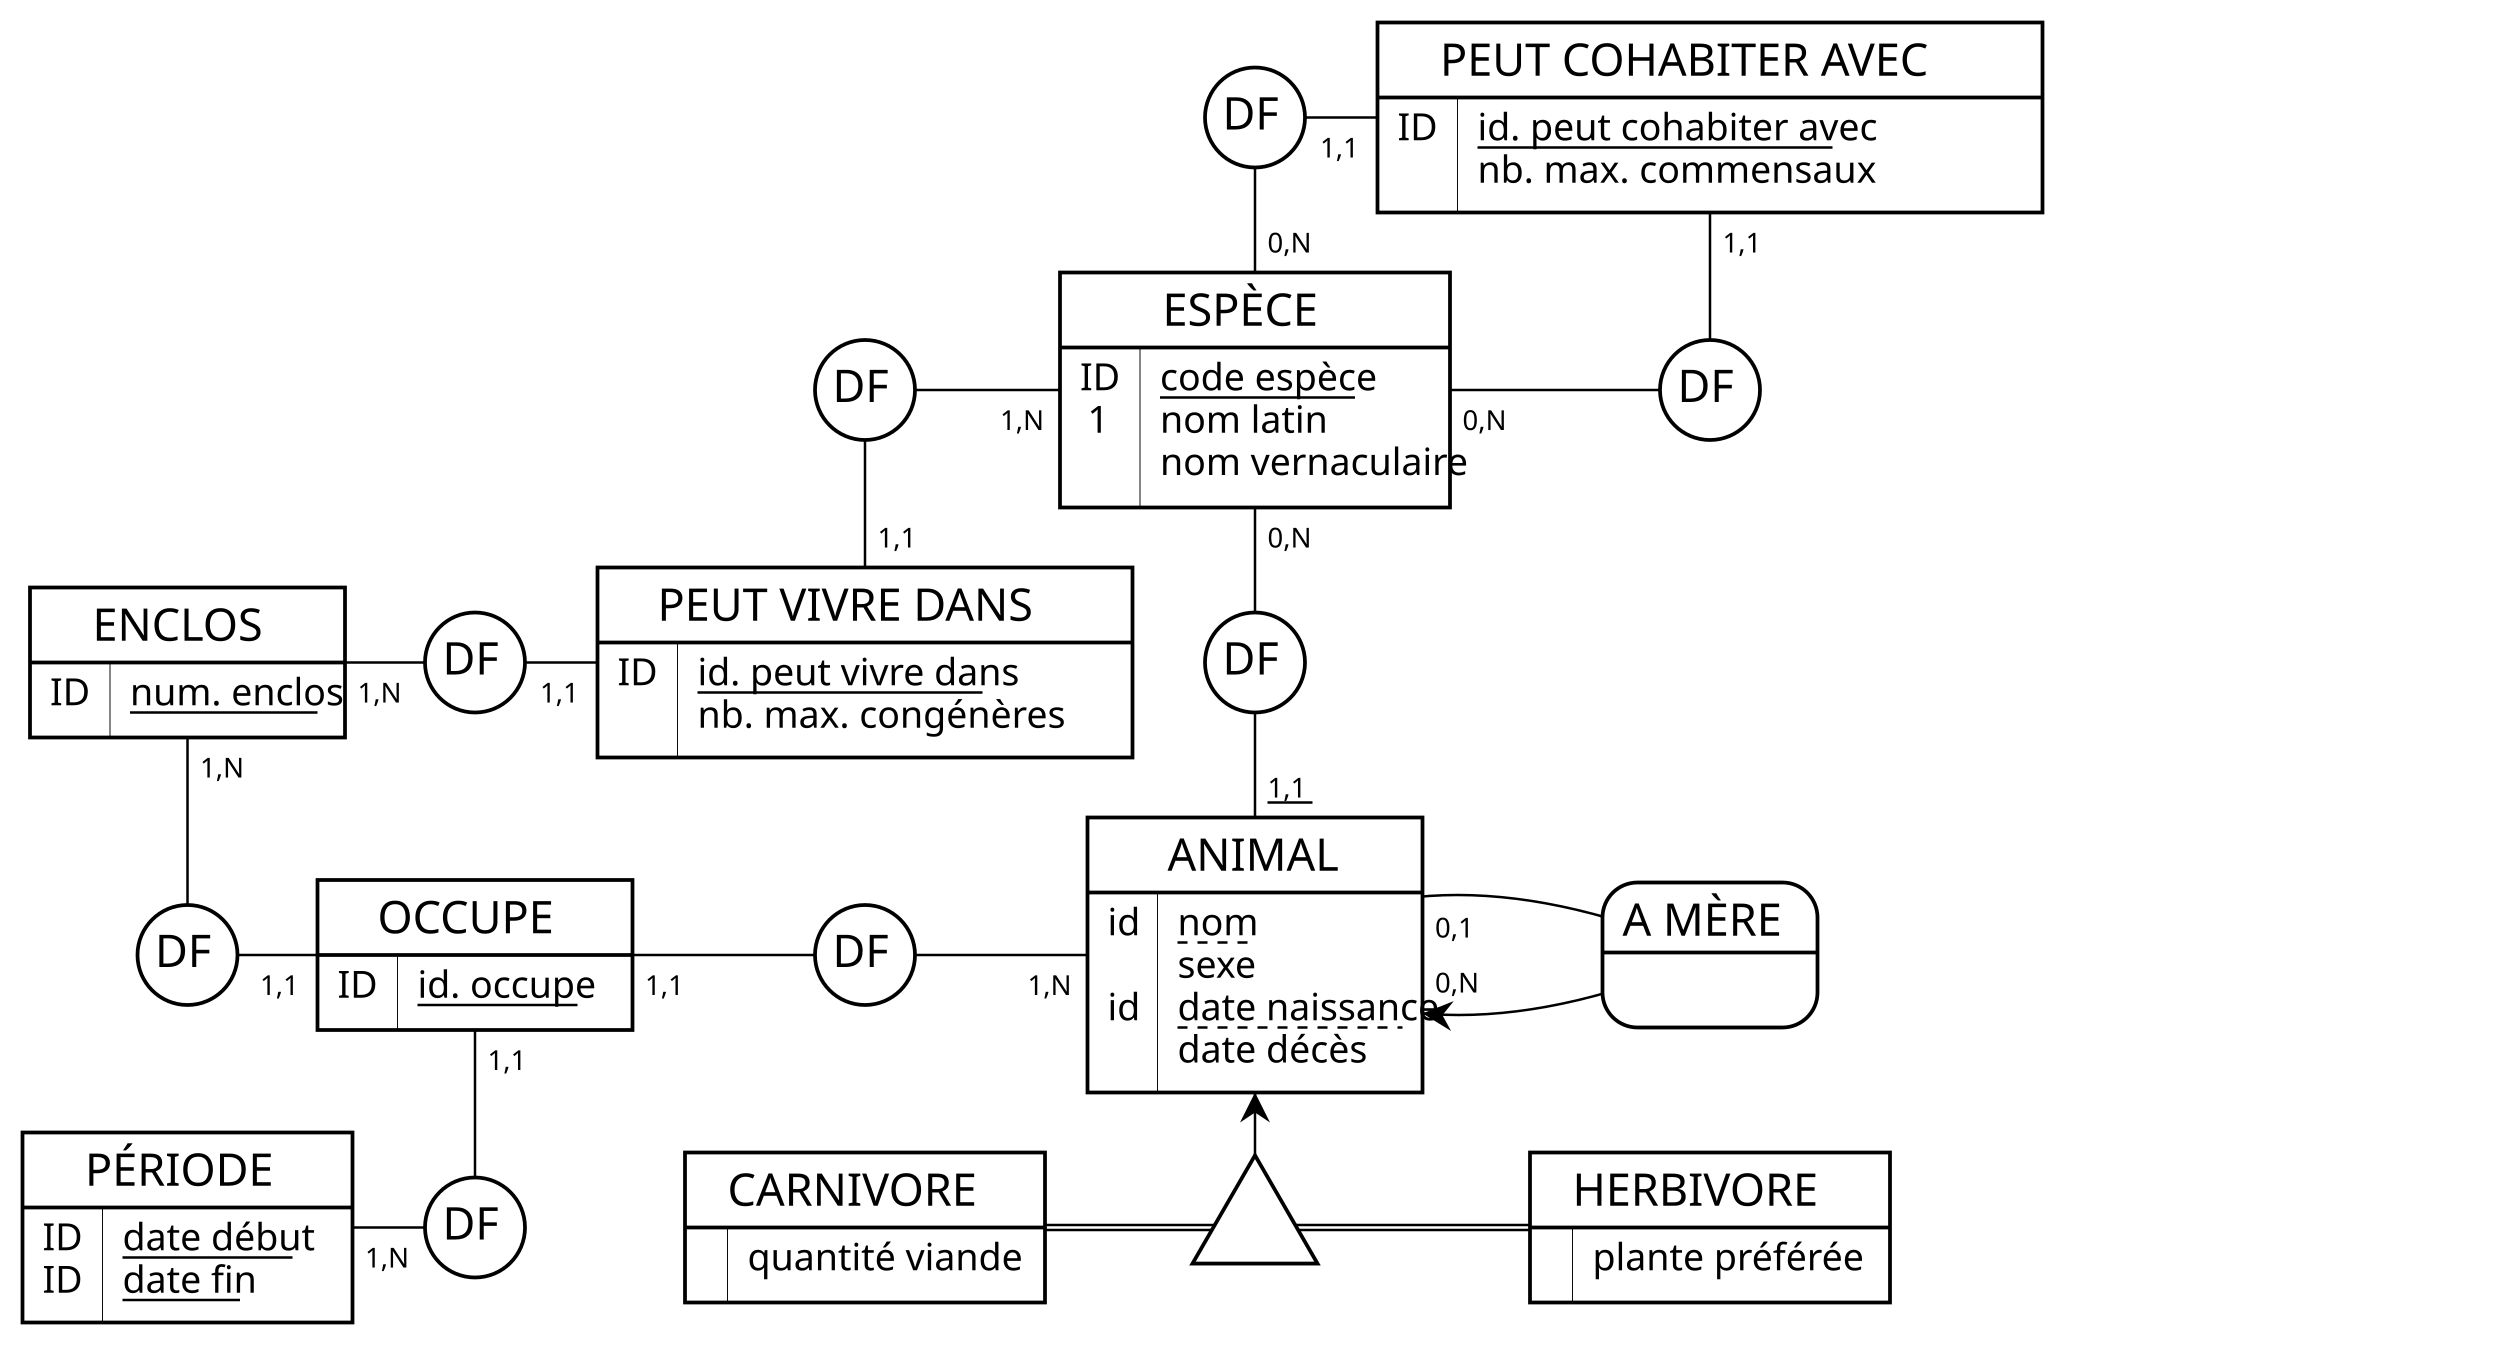
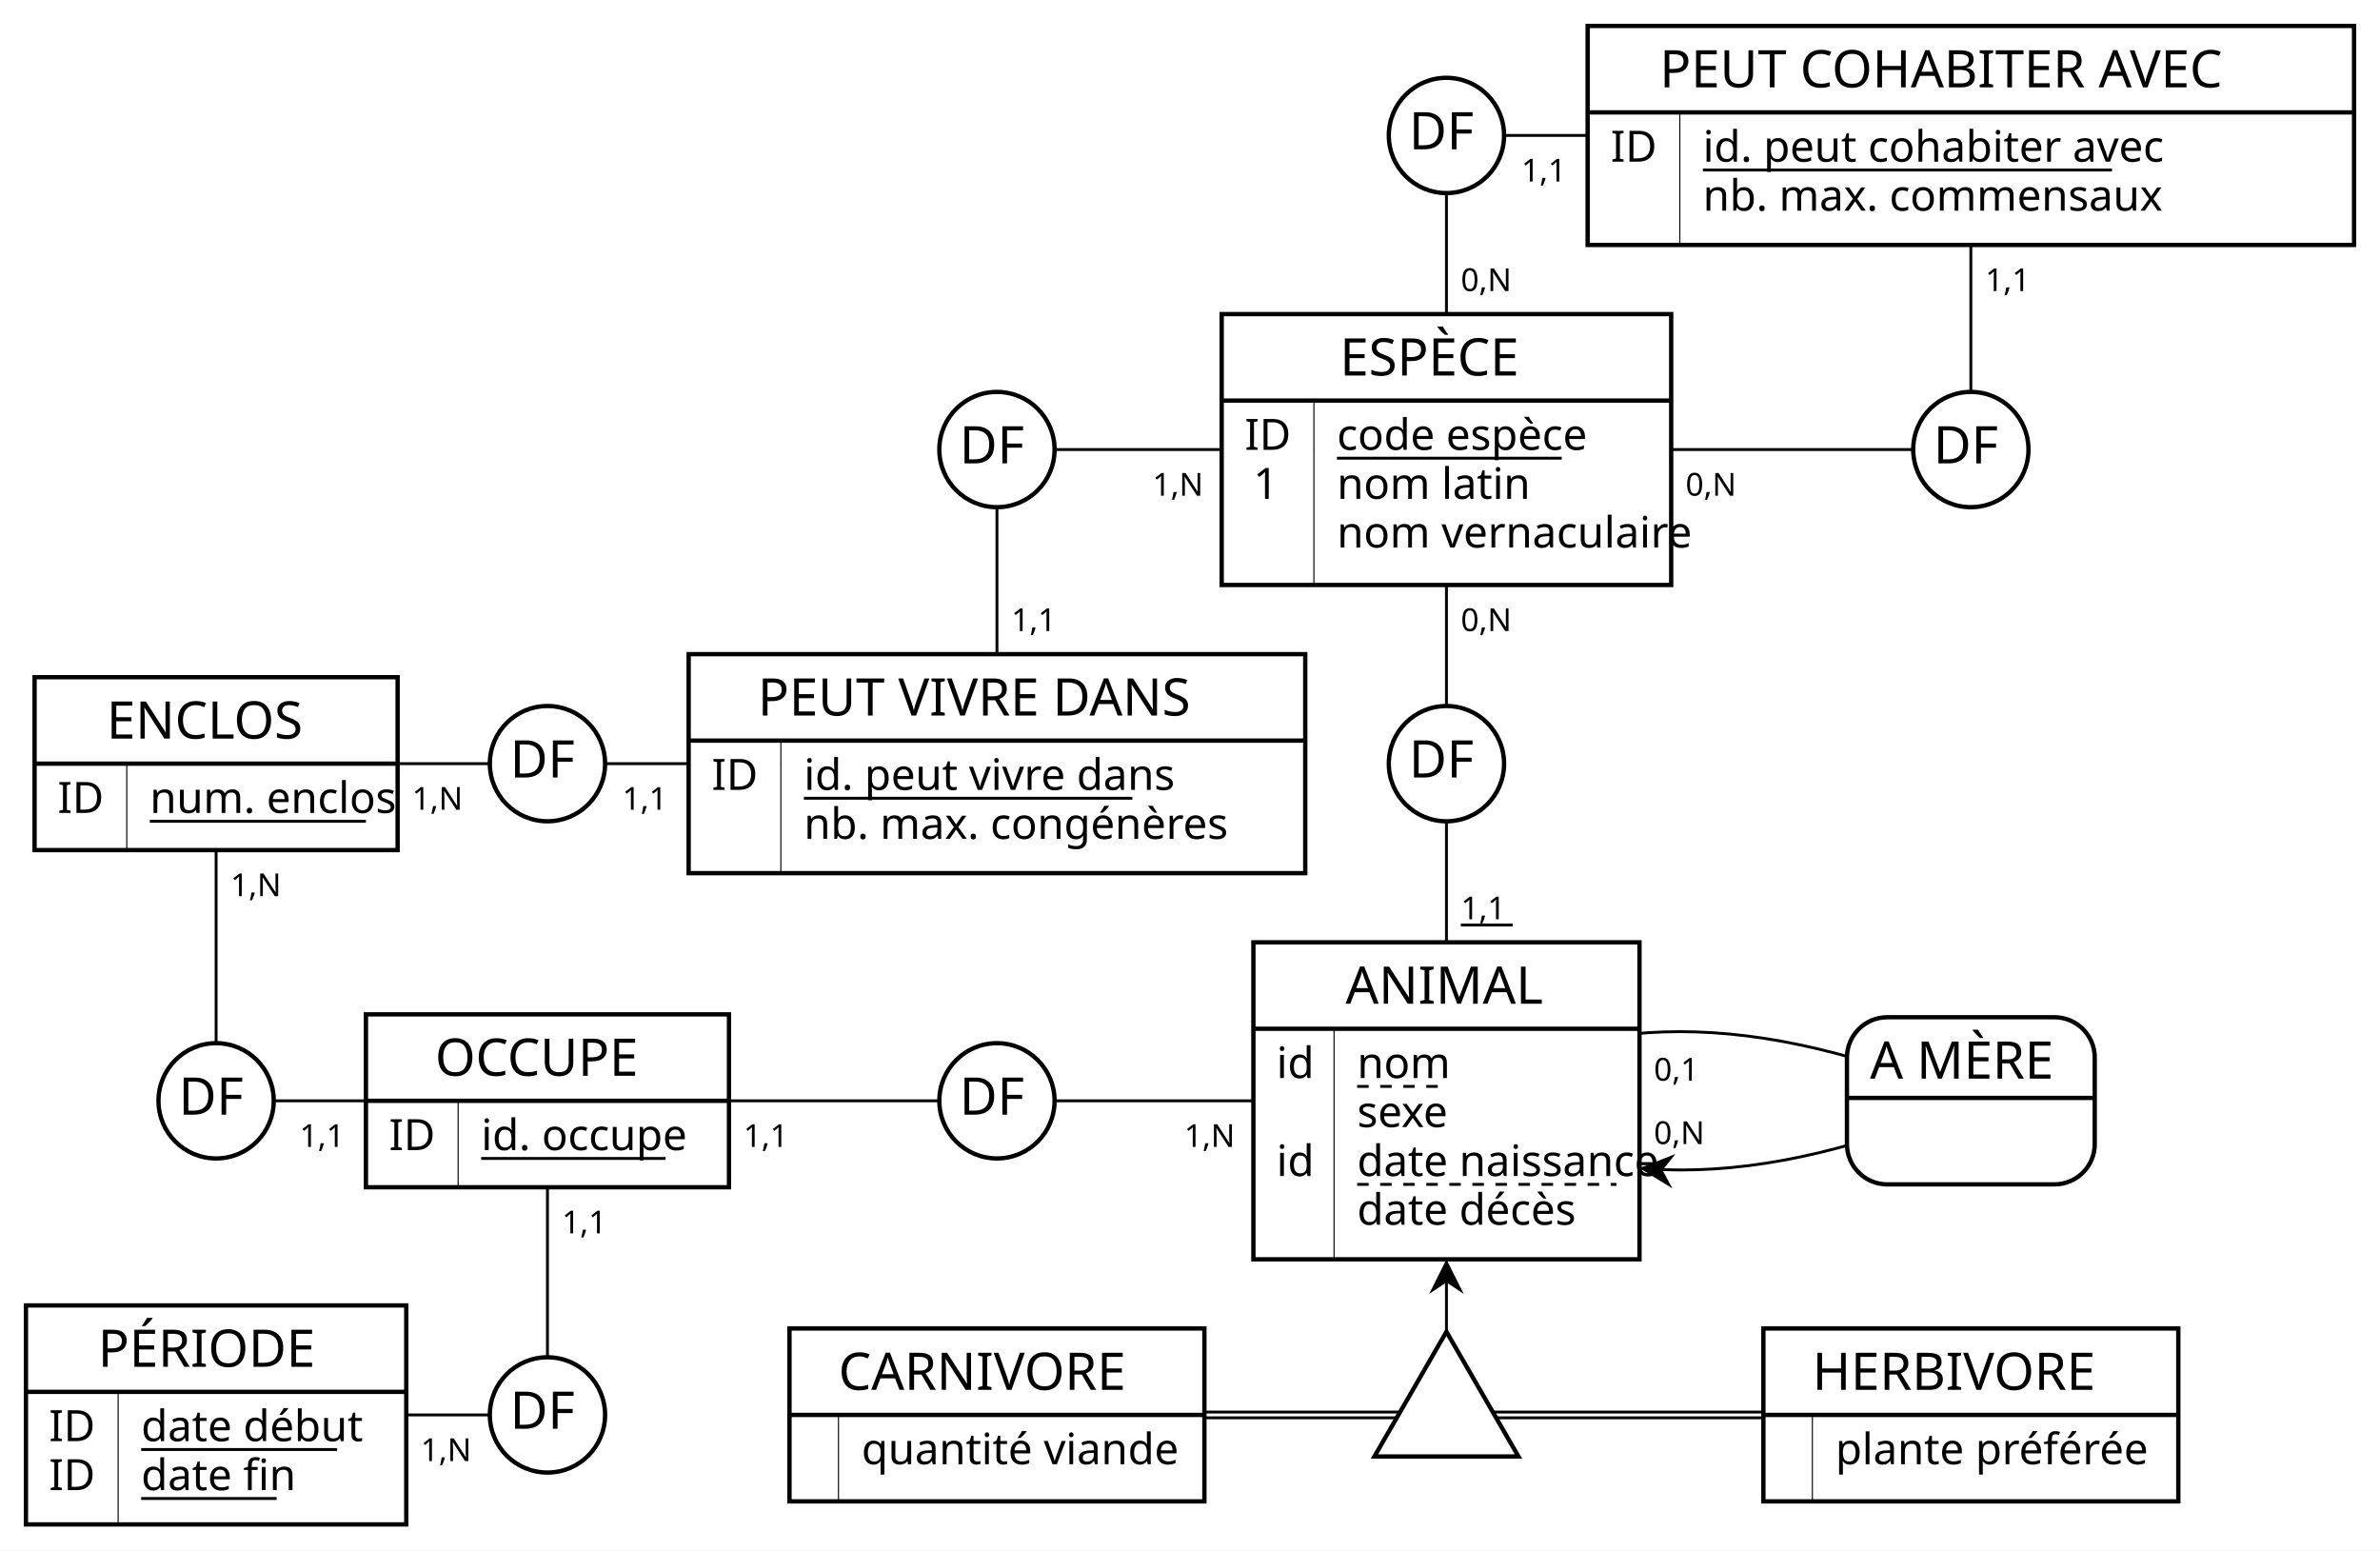
- <svg xmlns="http://www.w3.org/2000/svg" width="1000" height="538" viewBox="0 0 1000 538">
-   <rect x="0" y="0" width="1000" height="538" fill="#FFFFFF" stroke="none" stroke-width="0" />
+ <svg xmlns="http://www.w3.org/2000/svg" width="826" height="538" viewBox="0 0 826 538">
+   <rect x="0" y="0" width="826" height="538" fill="#FFFFFF" stroke="none" stroke-width="0" />
  <g>
    <line x1="502" y1="382" x2="502" y2="491" stroke="#000000" stroke-width="1" />
    <polygon points="502 437 508 449 502 445 496 449" fill="#000000" stroke-width="0" />
    <line x1="346" y1="492" x2="502" y2="492" stroke="#000000" stroke-width="1" />
    <line x1="346" y1="490" x2="502" y2="490" stroke="#000000" stroke-width="1" />
    <line x1="684" y1="492" x2="502" y2="492" stroke="#000000" stroke-width="1" />
    <line x1="684" y1="490" x2="502" y2="490" stroke="#000000" stroke-width="1" />
    <g>
      <polygon points="502 462.13 477 505.43 527 505.43" stroke="#000000" stroke-width="1.5" fill="#FFFFFF" />
      <text x="502" y="497" fill="#000000" font-family="Copperplate" font-size="18" />
    </g>
  </g>
  <g>
    <line x1="684" y1="47" x2="502" y2="47" stroke="#000000" stroke-width="1" />
    <line x1="502" y1="156" x2="502" y2="47" stroke="#000000" stroke-width="1" />
    <g>
      <circle cx="502" cy="47" r="20" stroke="#000000" stroke-width="1.5" fill="#FFFFFF" />
      <text x="489" y="51.8" fill="#000000" font-family="Copperplate" font-size="18">DF</text>
    </g>
    <text x="528" y="63" fill="#000000" font-family="Futura" font-size="11">1,1</text>
    <text x="507" y="101" fill="#000000" font-family="Futura" font-size="11">0,N</text>
  </g>
  <g>
    <line x1="346" y1="265" x2="346" y2="156" stroke="#000000" stroke-width="1" />
    <line x1="502" y1="156" x2="346" y2="156" stroke="#000000" stroke-width="1" />
    <g>
      <circle cx="346" cy="156" r="20" stroke="#000000" stroke-width="1.5" fill="#FFFFFF" />
      <text x="333" y="160.8" fill="#000000" font-family="Copperplate" font-size="18">DF</text>
    </g>
    <text x="351" y="219" fill="#000000" font-family="Futura" font-size="11">1,1</text>
    <text x="400" y="172" fill="#000000" font-family="Futura" font-size="11">1,N</text>
  </g>
  <g>
    <line x1="684" y1="47" x2="684" y2="156" stroke="#000000" stroke-width="1" />
    <line x1="502" y1="156" x2="684" y2="156" stroke="#000000" stroke-width="1" />
    <g>
      <circle cx="684" cy="156" r="20" stroke="#000000" stroke-width="1.5" fill="#FFFFFF" />
      <text x="671" y="160.8" fill="#000000" font-family="Copperplate" font-size="18">DF</text>
    </g>
    <text x="689" y="101" fill="#000000" font-family="Futura" font-size="11">1,1</text>
    <text x="585" y="172" fill="#000000" font-family="Futura" font-size="11">0,N</text>
  </g>
  <g>
    <line x1="346" y1="265" x2="190" y2="265" stroke="#000000" stroke-width="1" />
    <line x1="75" y1="265" x2="190" y2="265" stroke="#000000" stroke-width="1" />
    <g>
      <circle cx="190" cy="265" r="20" stroke="#000000" stroke-width="1.5" fill="#FFFFFF" />
      <text x="177" y="269.8" fill="#000000" font-family="Copperplate" font-size="18">DF</text>
    </g>
    <text x="216" y="281" fill="#000000" font-family="Futura" font-size="11">1,1</text>
    <text x="143" y="281" fill="#000000" font-family="Futura" font-size="11">1,N</text>
  </g>
  <g>
    <line x1="502" y1="156" x2="502" y2="265" stroke="#000000" stroke-width="1" />
    <line x1="502" y1="382" x2="502" y2="265" stroke="#000000" stroke-width="1" />
    <g>
      <circle cx="502" cy="265" r="20" stroke="#000000" stroke-width="1.5" fill="#FFFFFF" />
      <text x="489" y="269.8" fill="#000000" font-family="Copperplate" font-size="18">DF</text>
    </g>
    <text x="507" y="219" fill="#000000" font-family="Futura" font-size="11">0,N</text>
    <text x="507" y="319" fill="#000000" font-family="Futura" font-size="11">1,1</text>
    <line x1="507" y1="321" x2="525" y2="321" stroke="#000000" stroke-width="1" />
  </g>
  <g>
    <line x1="190" y1="382" x2="75" y2="382" stroke="#000000" stroke-width="1" />
    <line x1="75" y1="265" x2="75" y2="382" stroke="#000000" stroke-width="1" />
    <g>
      <circle cx="75" cy="382" r="20" stroke="#000000" stroke-width="1.5" fill="#FFFFFF" />
      <text x="62" y="386.8" fill="#000000" font-family="Copperplate" font-size="18">DF</text>
    </g>
    <text x="104" y="398" fill="#000000" font-family="Futura" font-size="11">1,1</text>
    <text x="80" y="311" fill="#000000" font-family="Futura" font-size="11">1,N</text>
  </g>
  <g>
    <line x1="190" y1="382" x2="346" y2="382" stroke="#000000" stroke-width="1" />
    <line x1="502" y1="382" x2="346" y2="382" stroke="#000000" stroke-width="1" />
    <g>
      <circle cx="346" cy="382" r="20" stroke="#000000" stroke-width="1.5" fill="#FFFFFF" />
      <text x="333" y="386.8" fill="#000000" font-family="Copperplate" font-size="18">DF</text>
    </g>
    <text x="258" y="398" fill="#000000" font-family="Futura" font-size="11">1,1</text>
    <text x="411" y="398" fill="#000000" font-family="Futura" font-size="11">1,N</text>
  </g>
  <g>
    <path d="M502 382 C549.33 350 610 350 684 382" fill="none" stroke="#000000" stroke-width="1" />
    <path d="M502 382 C550 414 610.67 414 684 382" fill="none" stroke="#000000" stroke-width="1" />
    <polygon points="569.01 405.37 581.49 400.45 576.98 406.07 580.43 412.4" fill="#000000" stroke-width="0" />
    <g>
      <path d="M713 353 a14 14 90 0 1 14 14 V381 h-86 V367 a14 14 90 0 1 14 -14" fill="#FFFFFF" stroke="#FFFFFF" stroke-width="0" />
      <path d="M727 381 v16 a14 14 90 0 1 -14 14 H655 a14 14 90 0 1 -14 -14 V381 H86" fill="#FFFFFF" stroke="#FFFFFF" stroke-width="0" />
      <rect x="641" y="353" width="86" height="58" fill="none" rx="14" stroke="#000000" stroke-width="1.5" />
      <line x1="641" y1="381" x2="727" y2="381" stroke="#000000" stroke-width="1.5" />
      <text x="649" y="374.3" fill="#000000" font-family="Copperplate" font-size="18">A MÈRE</text>
    </g>
    <text x="574" y="375" fill="#000000" font-family="Futura" font-size="11">0,1</text>
    <text x="574" y="397" fill="#000000" font-family="Futura" font-size="11">0,N</text>
  </g>
  <g>
    <line x1="190" y1="382" x2="190" y2="491" stroke="#000000" stroke-width="1" />
    <line x1="75" y1="491" x2="190" y2="491" stroke="#000000" stroke-width="1" />
    <g>
      <circle cx="190" cy="491" r="20" stroke="#000000" stroke-width="1.5" fill="#FFFFFF" />
      <text x="177" y="495.8" fill="#000000" font-family="Copperplate" font-size="18">DF</text>
    </g>
    <text x="195" y="428" fill="#000000" font-family="Futura" font-size="11">1,1</text>
    <text x="146" y="507" fill="#000000" font-family="Futura" font-size="11">1,N</text>
  </g>
  <g>
    <g>
      <rect x="551" y="9" width="266" height="30" fill="#FFFFFF" stroke="none" stroke-width="0" opacity="1" />
      <rect x="583" y="39" width="234" height="46" fill="#FFFFFF" stroke="none" stroke-width="0" opacity="1" />
      <rect x="551" y="39" width="32" height="46" fill="#FFFFFF" stroke="none" stroke-width="0" opacity="1" />
      <line x1="583" y1="39" x2="583" y2="85" stroke="#000000" stroke-width="0.38" />
      <rect x="551" y="9" width="266" height="76" fill="none" stroke="#000000" stroke-width="1.5" opacity="1" />
      <line x1="551" y1="39" x2="817" y2="39" stroke="#000000" stroke-width="1.5" />
    </g>
    <text x="576" y="30.3" fill="#000000" font-family="Copperplate" font-size="18">PEUT COHABITER AVEC</text>
    <text x="591" y="56.1" fill="#000000" font-family="Gill Sans" font-size="15">id. peut cohabiter avec</text>
    <text x="559" y="56.1" fill="#000000" font-family="Gill Sans" font-size="15">ID</text>
    <line x1="591" y1="59" x2="733" y2="59" stroke="#000000" stroke-width="1" />
    <text x="591" y="73.1" fill="#000000" font-family="Gill Sans" font-size="15">nb. max. commensaux</text>
    <text x="566" y="73.1" fill="#000000" font-family="Gill Sans" font-size="15" />
  </g>
  <g>
    <g>
      <rect x="424" y="109" width="156" height="30" fill="#FFFFFF" stroke="none" stroke-width="0" opacity="1" />
      <rect x="456" y="139" width="124" height="64" fill="#FFFFFF" stroke="none" stroke-width="0" opacity="1" />
      <rect x="424" y="139" width="32" height="64" fill="#FFFFFF" stroke="none" stroke-width="0" opacity="1" />
      <line x1="456" y1="139" x2="456" y2="203" stroke="#000000" stroke-width="0.38" />
      <rect x="424" y="109" width="156" height="94" fill="none" stroke="#000000" stroke-width="1.5" opacity="1" />
      <line x1="424" y1="139" x2="580" y2="139" stroke="#000000" stroke-width="1.5" />
    </g>
    <text x="465" y="130.3" fill="#000000" font-family="Copperplate" font-size="18">ESPÈCE</text>
    <text x="464" y="156.1" fill="#000000" font-family="Gill Sans" font-size="15">code espèce</text>
    <text x="432" y="156.1" fill="#000000" font-family="Gill Sans" font-size="15">ID</text>
    <line x1="464" y1="159" x2="542" y2="159" stroke="#000000" stroke-width="1" />
    <text x="464" y="173.1" fill="#000000" font-family="Gill Sans" font-size="15">nom latin</text>
    <text x="435" y="173.1" fill="#000000" font-family="Gill Sans" font-size="15">1</text>
    <text x="464" y="190" fill="#000000" font-family="Gill Sans" font-size="15">nom vernaculaire</text>
    <text x="439" y="190" fill="#000000" font-family="Gill Sans" font-size="15" />
  </g>
  <g>
    <g>
      <rect x="12" y="235" width="126" height="30" fill="#FFFFFF" stroke="none" stroke-width="0" opacity="1" />
      <rect x="44" y="265" width="94" height="30" fill="#FFFFFF" stroke="none" stroke-width="0" opacity="1" />
      <rect x="12" y="265" width="32" height="30" fill="#FFFFFF" stroke="none" stroke-width="0" opacity="1" />
      <line x1="44" y1="265" x2="44" y2="295" stroke="#000000" stroke-width="0.38" />
      <rect x="12" y="235" width="126" height="60" fill="none" stroke="#000000" stroke-width="1.5" opacity="1" />
      <line x1="12" y1="265" x2="138" y2="265" stroke="#000000" stroke-width="1.5" />
    </g>
    <text x="37" y="256.3" fill="#000000" font-family="Copperplate" font-size="18">ENCLOS</text>
    <text x="52" y="282.1" fill="#000000" font-family="Gill Sans" font-size="15">num. enclos</text>
    <text x="20" y="282.1" fill="#000000" font-family="Gill Sans" font-size="15">ID</text>
    <line x1="52" y1="285" x2="127" y2="285" stroke="#000000" stroke-width="1" />
  </g>
  <g>
    <g>
      <rect x="239" y="227" width="214" height="30" fill="#FFFFFF" stroke="none" stroke-width="0" opacity="1" />
      <rect x="271" y="257" width="182" height="46" fill="#FFFFFF" stroke="none" stroke-width="0" opacity="1" />
      <rect x="239" y="257" width="32" height="46" fill="#FFFFFF" stroke="none" stroke-width="0" opacity="1" />
      <line x1="271" y1="257" x2="271" y2="303" stroke="#000000" stroke-width="0.38" />
      <rect x="239" y="227" width="214" height="76" fill="none" stroke="#000000" stroke-width="1.5" opacity="1" />
      <line x1="239" y1="257" x2="453" y2="257" stroke="#000000" stroke-width="1.5" />
    </g>
    <text x="263" y="248.3" fill="#000000" font-family="Copperplate" font-size="18">PEUT VIVRE DANS</text>
    <text x="279" y="274.1" fill="#000000" font-family="Gill Sans" font-size="15">id. peut vivre dans</text>
    <text x="247" y="274.1" fill="#000000" font-family="Gill Sans" font-size="15">ID</text>
    <line x1="279" y1="277" x2="393" y2="277" stroke="#000000" stroke-width="1" />
    <text x="279" y="291.1" fill="#000000" font-family="Gill Sans" font-size="15">nb. max. congénères</text>
    <text x="254" y="291.1" fill="#000000" font-family="Gill Sans" font-size="15" />
  </g>
  <g>
    <g>
      <rect x="127" y="352" width="126" height="30" fill="#FFFFFF" stroke="none" stroke-width="0" opacity="1" />
      <rect x="159" y="382" width="94" height="30" fill="#FFFFFF" stroke="none" stroke-width="0" opacity="1" />
      <rect x="127" y="382" width="32" height="30" fill="#FFFFFF" stroke="none" stroke-width="0" opacity="1" />
      <line x1="159" y1="382" x2="159" y2="412" stroke="#000000" stroke-width="0.38" />
      <rect x="127" y="352" width="126" height="60" fill="none" stroke="#000000" stroke-width="1.5" opacity="1" />
      <line x1="127" y1="382" x2="253" y2="382" stroke="#000000" stroke-width="1.5" />
    </g>
    <text x="151" y="373.3" fill="#000000" font-family="Copperplate" font-size="18">OCCUPE</text>
    <text x="167" y="399.1" fill="#000000" font-family="Gill Sans" font-size="15">id. occupe</text>
    <text x="135" y="399.1" fill="#000000" font-family="Gill Sans" font-size="15">ID</text>
    <line x1="167" y1="402" x2="231" y2="402" stroke="#000000" stroke-width="1" />
  </g>
  <g>
    <g>
      <rect x="435" y="327" width="134" height="30" fill="#FFFFFF" stroke="none" stroke-width="0" opacity="1" />
      <rect x="463" y="357" width="106" height="80" fill="#FFFFFF" stroke="none" stroke-width="0" opacity="1" />
      <rect x="435" y="357" width="28" height="80" fill="#FFFFFF" stroke="none" stroke-width="0" opacity="1" />
      <line x1="463" y1="357" x2="463" y2="437" stroke="#000000" stroke-width="0.38" />
      <rect x="435" y="327" width="134" height="110" fill="none" stroke="#000000" stroke-width="1.5" opacity="1" />
      <line x1="435" y1="357" x2="569" y2="357" stroke="#000000" stroke-width="1.5" />
    </g>
    <text x="467" y="348.3" fill="#000000" font-family="Copperplate" font-size="18">ANIMAL</text>
    <text x="471" y="374.1" fill="#000000" font-family="Gill Sans" font-size="15">nom</text>
    <text x="443" y="374.1" fill="#000000" font-family="Gill Sans" font-size="15">id</text>
    <line x1="471" y1="377" x2="500" y2="377" stroke="#000000" stroke-width="1" stroke-dasharray="4" />
    <text x="471" y="391.1" fill="#000000" font-family="Gill Sans" font-size="15">sexe</text>
    <text x="448" y="391.1" fill="#000000" font-family="Gill Sans" font-size="15" />
    <text x="471" y="408.1" fill="#000000" font-family="Gill Sans" font-size="15">date naissance</text>
    <text x="443" y="408.1" fill="#000000" font-family="Gill Sans" font-size="15">id</text>
    <line x1="471" y1="411" x2="561" y2="411" stroke="#000000" stroke-width="1" stroke-dasharray="4" />
    <text x="471" y="425" fill="#000000" font-family="Gill Sans" font-size="15">date décès</text>
    <text x="448" y="425" fill="#000000" font-family="Gill Sans" font-size="15" />
  </g>
  <g>
    <g>
      <rect x="9" y="453" width="132" height="30" fill="#FFFFFF" stroke="none" stroke-width="0" opacity="1" />
      <rect x="41" y="483" width="100" height="46" fill="#FFFFFF" stroke="none" stroke-width="0" opacity="1" />
      <rect x="9" y="483" width="32" height="46" fill="#FFFFFF" stroke="none" stroke-width="0" opacity="1" />
      <line x1="41" y1="483" x2="41" y2="529" stroke="#000000" stroke-width="0.38" />
      <rect x="9" y="453" width="132" height="76" fill="none" stroke="#000000" stroke-width="1.5" opacity="1" />
      <line x1="9" y1="483" x2="141" y2="483" stroke="#000000" stroke-width="1.5" />
    </g>
    <text x="34" y="474.3" fill="#000000" font-family="Copperplate" font-size="18">PÉRIODE</text>
    <text x="49" y="500.1" fill="#000000" font-family="Gill Sans" font-size="15">date début</text>
    <text x="17" y="500.1" fill="#000000" font-family="Gill Sans" font-size="15">ID</text>
    <line x1="49" y1="503" x2="117" y2="503" stroke="#000000" stroke-width="1" />
    <text x="49" y="517.1" fill="#000000" font-family="Gill Sans" font-size="15">date fin</text>
    <text x="17" y="517.1" fill="#000000" font-family="Gill Sans" font-size="15">ID</text>
    <line x1="49" y1="520" x2="96" y2="520" stroke="#000000" stroke-width="1" />
  </g>
  <g>
    <g>
      <rect x="274" y="461" width="144" height="30" fill="#FFFFFF" stroke="none" stroke-width="0" opacity="1" />
      <rect x="291" y="491" width="127" height="30" fill="#FFFFFF" stroke="none" stroke-width="0" opacity="1" />
      <rect x="274" y="491" width="17" height="30" fill="#FFFFFF" stroke="none" stroke-width="0" opacity="1" />
      <line x1="291" y1="491" x2="291" y2="521" stroke="#000000" stroke-width="0.38" />
      <rect x="274" y="461" width="144" height="60" fill="none" stroke="#000000" stroke-width="1.5" opacity="1" />
      <line x1="274" y1="491" x2="418" y2="491" stroke="#000000" stroke-width="1.5" />
    </g>
    <text x="291" y="482.3" fill="#000000" font-family="Copperplate" font-size="18">CARNIVORE</text>
    <text x="299" y="508.1" fill="#000000" font-family="Gill Sans" font-size="15">quantité viande</text>
    <text x="282" y="508.1" fill="#000000" font-family="Gill Sans" font-size="15" />
  </g>
  <g>
    <g>
      <rect x="612" y="461" width="144" height="30" fill="#FFFFFF" stroke="none" stroke-width="0" opacity="1" />
      <rect x="629" y="491" width="127" height="30" fill="#FFFFFF" stroke="none" stroke-width="0" opacity="1" />
      <rect x="612" y="491" width="17" height="30" fill="#FFFFFF" stroke="none" stroke-width="0" opacity="1" />
      <line x1="629" y1="491" x2="629" y2="521" stroke="#000000" stroke-width="0.38" />
      <rect x="612" y="461" width="144" height="60" fill="none" stroke="#000000" stroke-width="1.5" opacity="1" />
      <line x1="612" y1="491" x2="756" y2="491" stroke="#000000" stroke-width="1.5" />
    </g>
    <text x="629" y="482.3" fill="#000000" font-family="Copperplate" font-size="18">HERBIVORE</text>
    <text x="637" y="508.1" fill="#000000" font-family="Gill Sans" font-size="15">plante préférée</text>
    <text x="620" y="508.1" fill="#000000" font-family="Gill Sans" font-size="15" />
  </g>
</svg>
